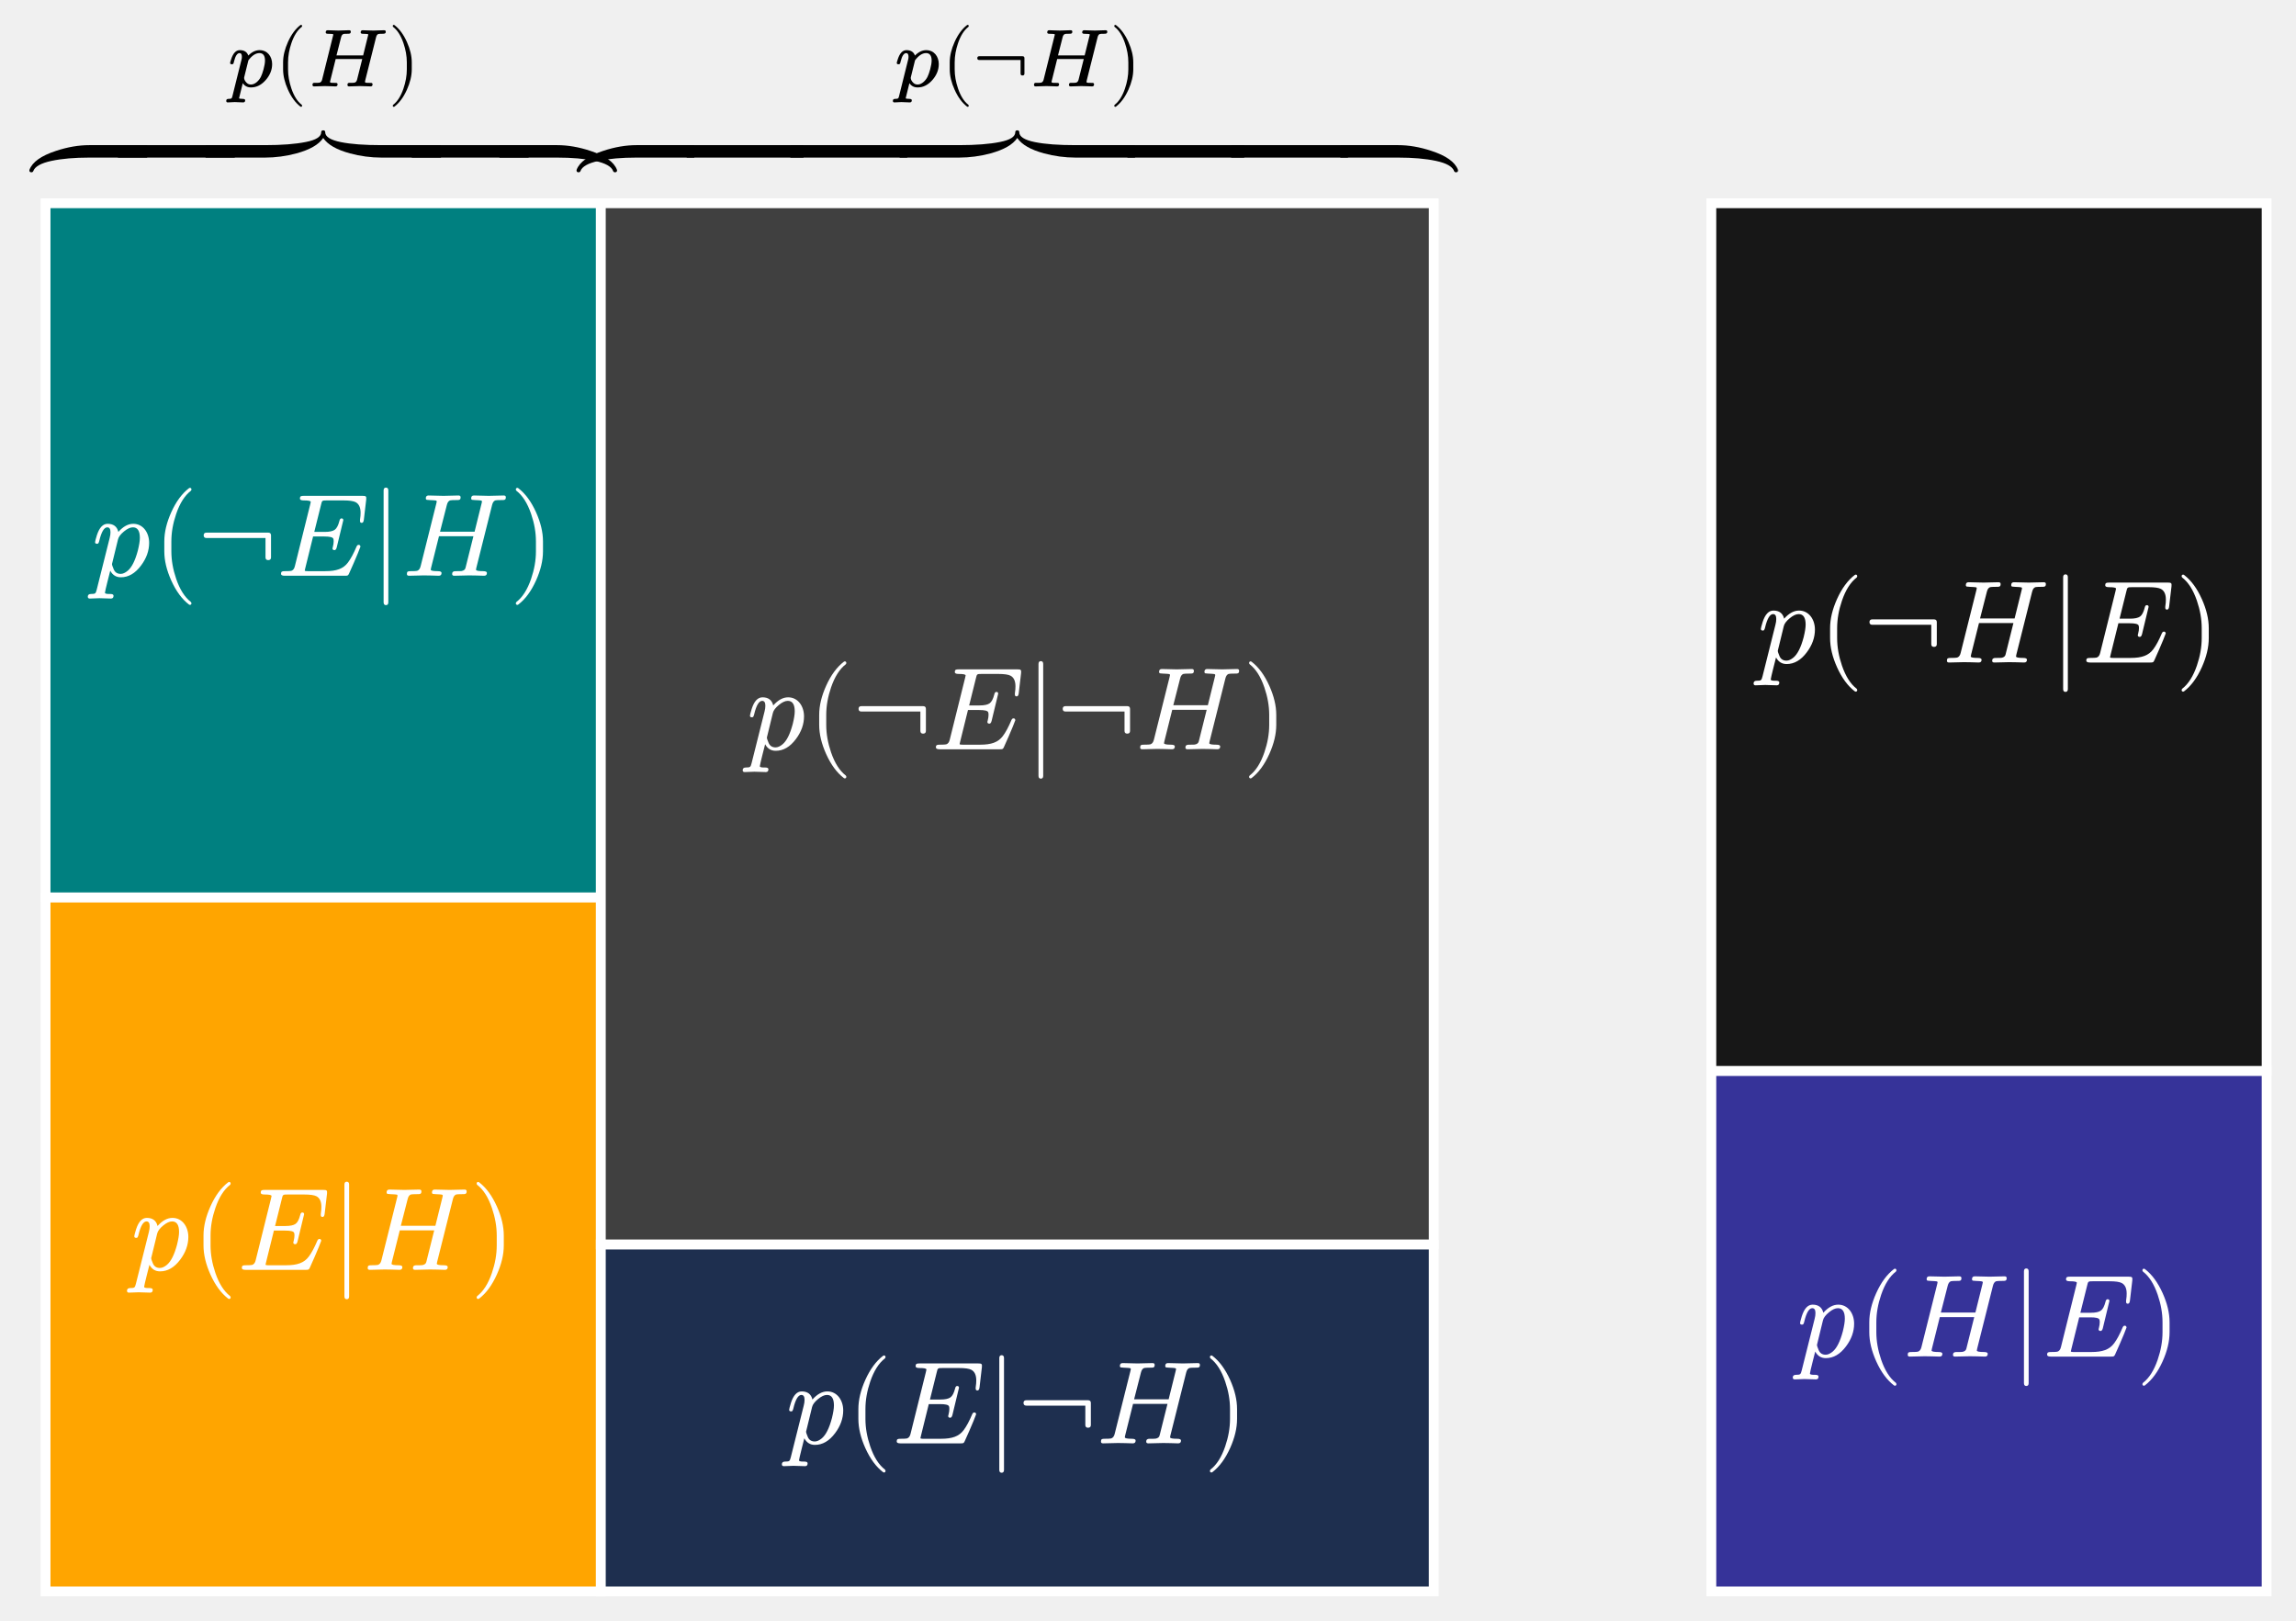
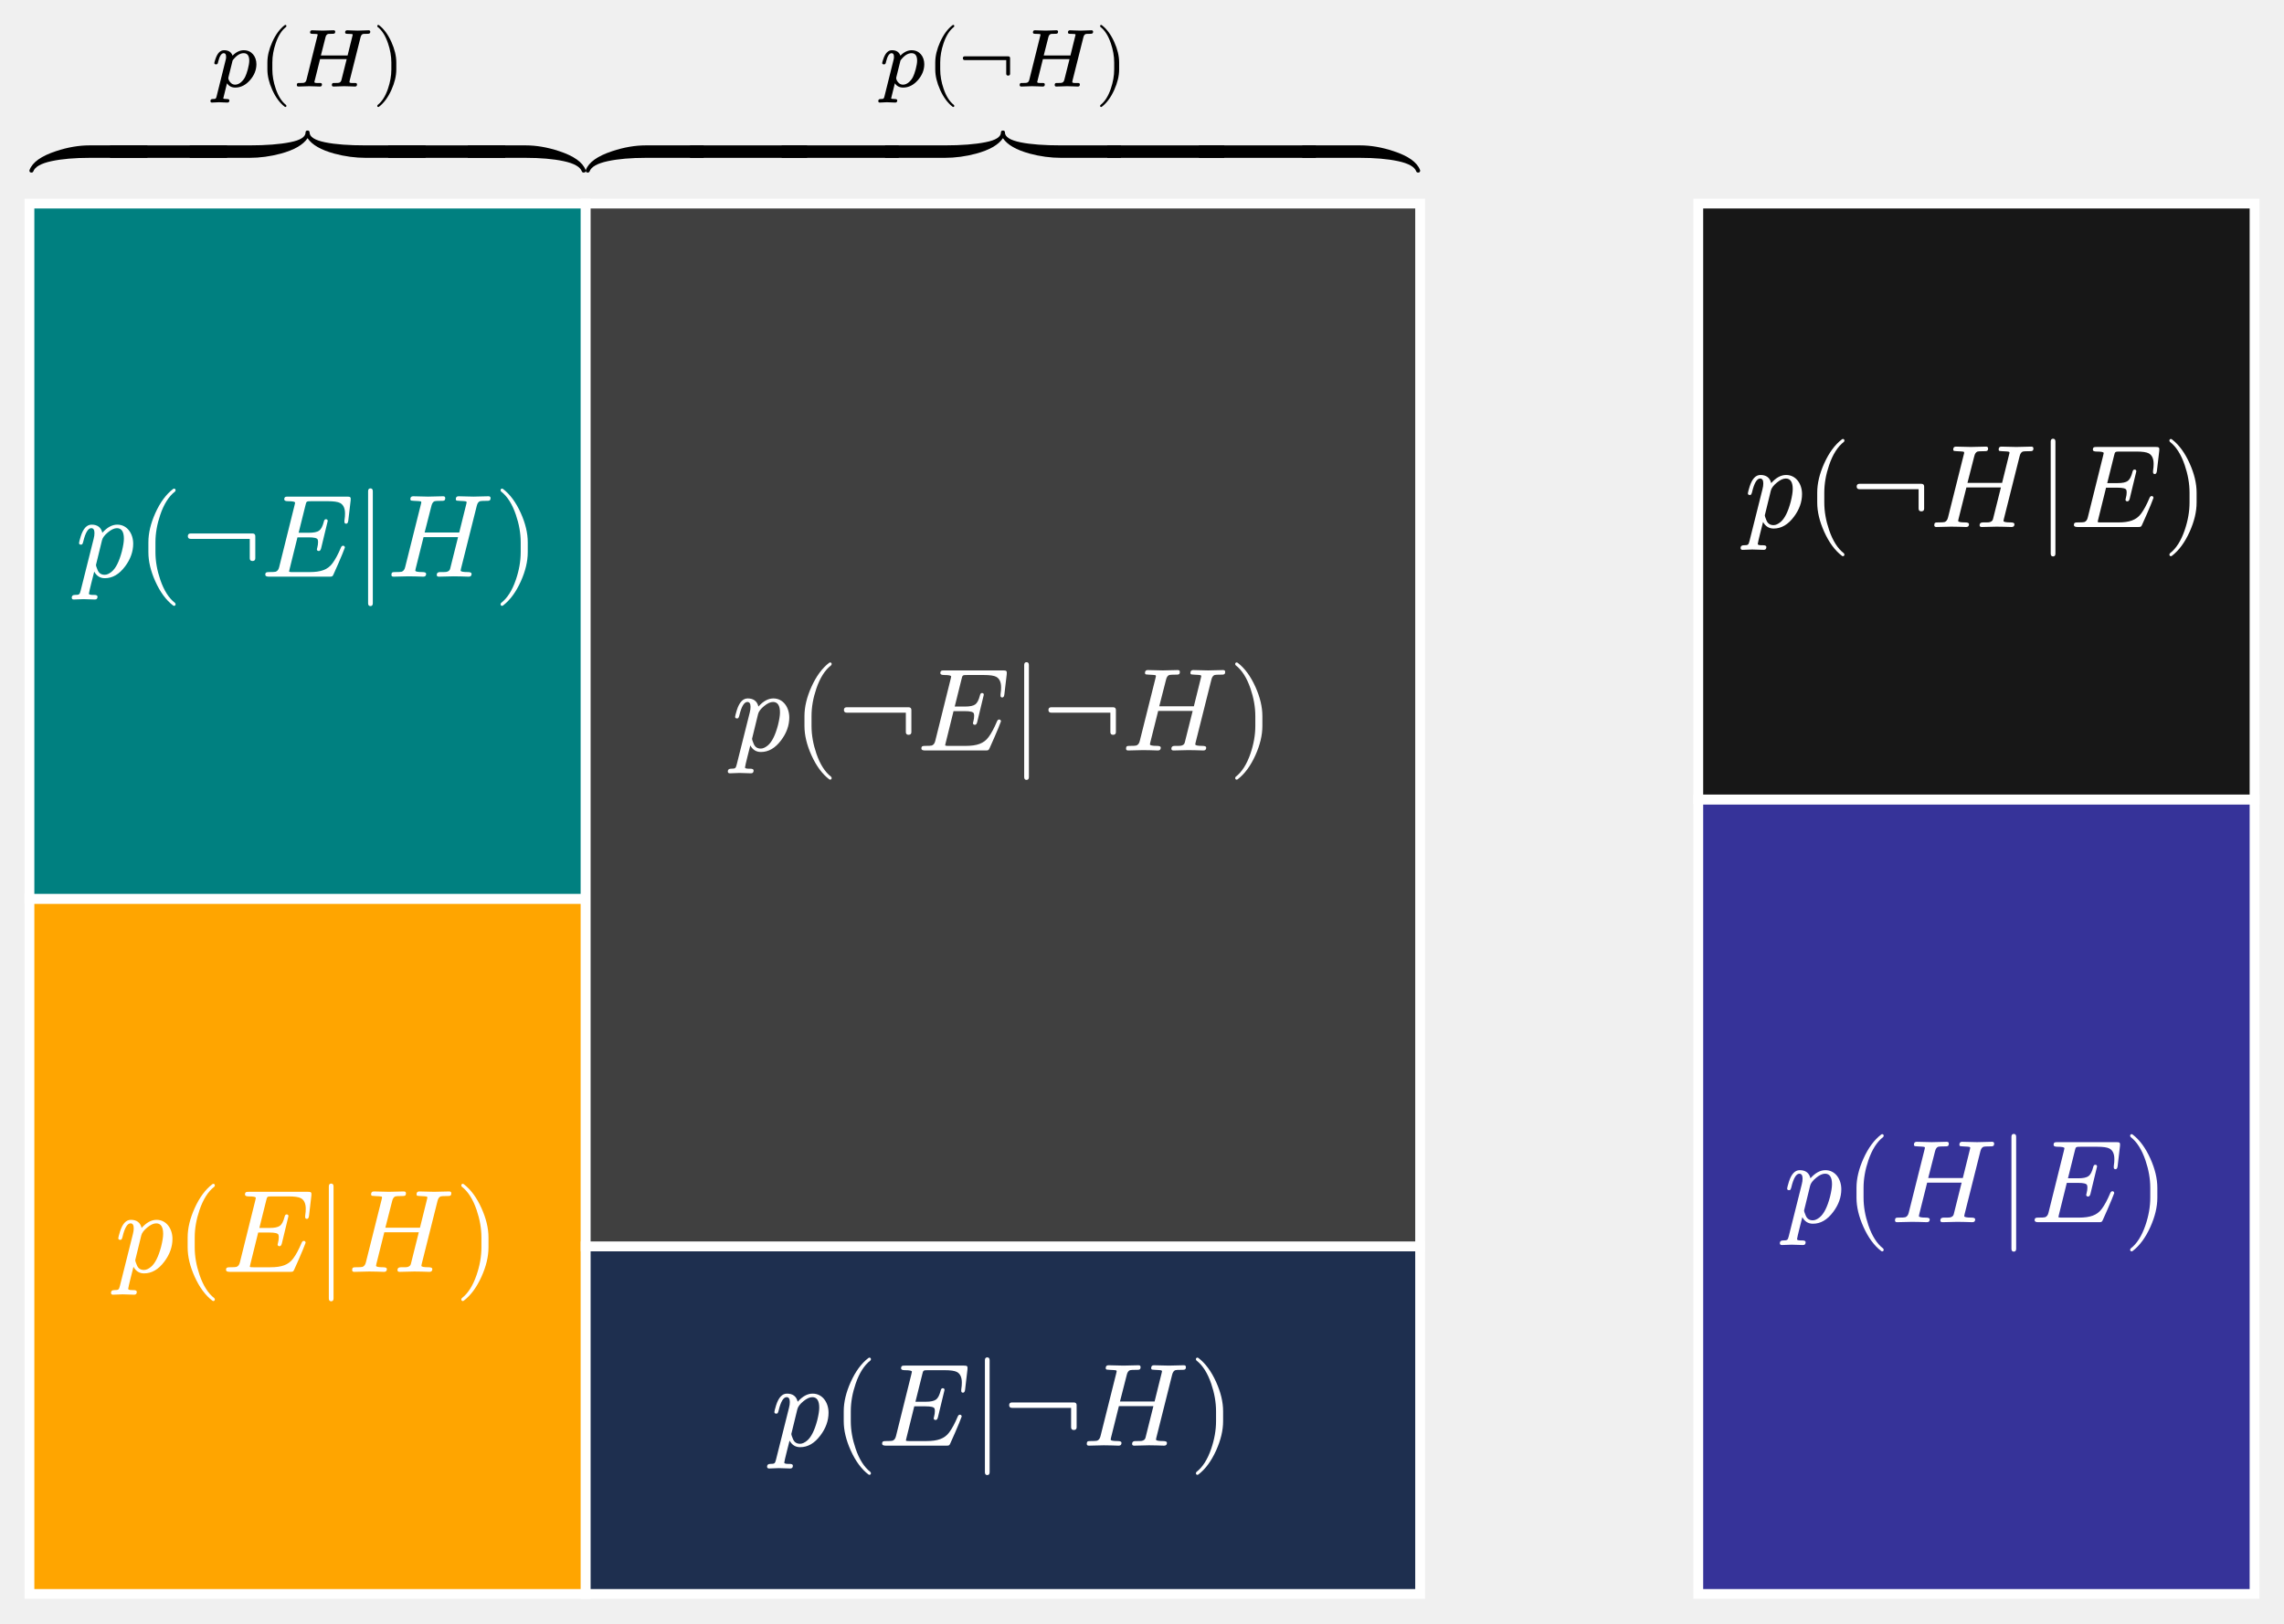
- <svg xmlns="http://www.w3.org/2000/svg" xmlns:xlink="http://www.w3.org/1999/xlink" viewBox="0 0 234.425 165.485" width="234.425pt" height="165.485pt">
+ <svg xmlns="http://www.w3.org/2000/svg" xmlns:xlink="http://www.w3.org/1999/xlink" viewBox="0 0 232.772 165.485" width="232.772pt" height="165.485pt">
  <g transform="translate(3 3)">
-     <path fill="#ffa500" fill-rule="nonzero" stroke="#ffffff" stroke-width="1" stroke-linecap="butt" stroke-linejoin="miter" stroke-miterlimit="4" transform="translate(1.653543 88.61934)" d="M 0 0v 70.866h 56.693v -70.866h -56.693Z " />
-     <path fill="none" transform="translate(10.35 118.4544)" d="M 0 0h 39.3v 11.196h -39.3v -11.196Z " />
-     <g transform="translate(10.35 118.4544)">
+     <path fill="#ffa500" fill-rule="nonzero" stroke="#ffffff" stroke-width="1" stroke-linecap="butt" stroke-linejoin="miter" stroke-miterlimit="4" transform="translate(0 88.61934)" d="M 0 0v 70.866h 56.693v -70.866h -56.693Z " />
+     <path fill="none" transform="translate(8.696457 118.4544)" d="M 0 0h 39.3v 11.196h -39.3v -11.196Z " />
+     <g transform="translate(8.696457 118.4544)">
      <g transform="matrix(1 0 0 -1 0 8.196)">
        <use xlink:href="#g7A9803FECCB8903DFEF6BA82443E40C1" x="0" y="0" fill="#ffffff" fill-rule="nonzero" />
      </g>
      <g transform="matrix(1 0 0 -1 6.216 8.196)">
        <use xlink:href="#g77BC1C68EC4C7176D1E092FB473737CB" x="0" y="0" fill="#ffffff" fill-rule="nonzero" />
      </g>
      <g transform="matrix(1 0 0 -1 10.884 8.196)">
        <use xlink:href="#gF903F361DC604190B47B1C34B62AAAF4" x="0" y="0" fill="#ffffff" fill-rule="nonzero" />
      </g>
      <g transform="matrix(1 0 0 -1 20.388 8.196)">
        <use xlink:href="#g1F9F793B18C4FF3AD7CCC5B6B26FC3F2" x="0" y="0" fill="#ffffff" fill-rule="nonzero" />
      </g>
      <g transform="matrix(1 0 0 -1 23.724 8.196)">
        <use xlink:href="#g90DFE0AF9218BE4F5A6DF9B4FB318433" x="0" y="0" fill="#ffffff" fill-rule="nonzero" />
      </g>
      <g transform="matrix(1 0 0 -1 34.632 8.196)">
        <use xlink:href="#gE21B39E92370F17488C31A9CDB28612D" x="0" y="0" fill="#ffffff" fill-rule="nonzero" />
      </g>
    </g>
-     <path fill="#008080" fill-rule="nonzero" stroke="#ffffff" stroke-width="1" stroke-linecap="butt" stroke-linejoin="miter" stroke-miterlimit="4" transform="translate(1.653543 17.7532)" d="M 0 0v 70.866h 56.693v -70.866h -56.693Z " />
-     <path fill="none" transform="translate(6.348 47.58827)" d="M 0 0h 47.304v 11.196h -47.304v -11.196Z " />
-     <g transform="translate(6.348 47.58827)">
+     <path fill="#008080" fill-rule="nonzero" stroke="#ffffff" stroke-width="1" stroke-linecap="butt" stroke-linejoin="miter" stroke-miterlimit="4" transform="translate(0 17.7532)" d="M 0 0v 70.866h 56.693v -70.866h -56.693Z " />
+     <path fill="none" transform="translate(4.694457 47.58827)" d="M 0 0h 47.304v 11.196h -47.304v -11.196Z " />
+     <g transform="translate(4.694457 47.58827)">
      <g transform="matrix(1 0 0 -1 0 8.196)">
        <use xlink:href="#g7A9803FECCB8903DFEF6BA82443E40C1" x="0" y="0" fill="#ffffff" fill-rule="nonzero" />
      </g>
      <g transform="matrix(1 0 0 -1 6.216 8.196)">
        <use xlink:href="#g77BC1C68EC4C7176D1E092FB473737CB" x="0" y="0" fill="#ffffff" fill-rule="nonzero" />
      </g>
      <g transform="matrix(1 0 0 -1 10.884 8.196)">
        <use xlink:href="#g3906696CFF53657BE48A1A16208A65ED" x="0" y="0" fill="#ffffff" fill-rule="nonzero" />
      </g>
      <g transform="matrix(1 0 0 -1 18.888 8.196)">
        <use xlink:href="#gF903F361DC604190B47B1C34B62AAAF4" x="0" y="0" fill="#ffffff" fill-rule="nonzero" />
      </g>
      <g transform="matrix(1 0 0 -1 28.392 8.196)">
        <use xlink:href="#g1F9F793B18C4FF3AD7CCC5B6B26FC3F2" x="0" y="0" fill="#ffffff" fill-rule="nonzero" />
      </g>
      <g transform="matrix(1 0 0 -1 31.728 8.196)">
        <use xlink:href="#g90DFE0AF9218BE4F5A6DF9B4FB318433" x="0" y="0" fill="#ffffff" fill-rule="nonzero" />
      </g>
      <g transform="matrix(1 0 0 -1 42.636 8.196)">
        <use xlink:href="#gE21B39E92370F17488C31A9CDB28612D" x="0" y="0" fill="#ffffff" fill-rule="nonzero" />
      </g>
    </g>
-     <path fill="#1e2f4f" fill-rule="nonzero" stroke="#ffffff" stroke-width="1" stroke-linecap="butt" stroke-linejoin="miter" stroke-miterlimit="4" transform="translate(58.34646 124.0524)" d="M 0 0v 35.433h 85.039v -35.433h -85.039Z " />
-     <path fill="none" transform="translate(77.21414 136.1709)" d="M 0 0h 47.304v 11.196h -47.304v -11.196Z " />
-     <g transform="translate(77.21414 136.1709)">
+     <path fill="#1e2f4f" fill-rule="nonzero" stroke="#ffffff" stroke-width="1" stroke-linecap="butt" stroke-linejoin="miter" stroke-miterlimit="4" transform="translate(56.69291 124.0524)" d="M 0 0v 35.433h 85.039v -35.433h -85.039Z " />
+     <path fill="none" transform="translate(75.5606 136.1709)" d="M 0 0h 47.304v 11.196h -47.304v -11.196Z " />
+     <g transform="translate(75.5606 136.1709)">
      <g transform="matrix(1 0 0 -1 0 8.196)">
        <use xlink:href="#g7A9803FECCB8903DFEF6BA82443E40C1" x="0" y="0" fill="#ffffff" fill-rule="nonzero" />
      </g>
      <g transform="matrix(1 0 0 -1 6.216 8.196)">
        <use xlink:href="#g77BC1C68EC4C7176D1E092FB473737CB" x="0" y="0" fill="#ffffff" fill-rule="nonzero" />
      </g>
      <g transform="matrix(1 0 0 -1 10.884 8.196)">
        <use xlink:href="#gF903F361DC604190B47B1C34B62AAAF4" x="0" y="0" fill="#ffffff" fill-rule="nonzero" />
      </g>
      <g transform="matrix(1 0 0 -1 20.388 8.196)">
        <use xlink:href="#g1F9F793B18C4FF3AD7CCC5B6B26FC3F2" x="0" y="0" fill="#ffffff" fill-rule="nonzero" />
      </g>
      <g transform="matrix(1 0 0 -1 23.724 8.196)">
        <use xlink:href="#g3906696CFF53657BE48A1A16208A65ED" x="0" y="0" fill="#ffffff" fill-rule="nonzero" />
      </g>
      <g transform="matrix(1 0 0 -1 31.728 8.196)">
        <use xlink:href="#g90DFE0AF9218BE4F5A6DF9B4FB318433" x="0" y="0" fill="#ffffff" fill-rule="nonzero" />
      </g>
      <g transform="matrix(1 0 0 -1 42.636 8.196)">
        <use xlink:href="#gE21B39E92370F17488C31A9CDB28612D" x="0" y="0" fill="#ffffff" fill-rule="nonzero" />
      </g>
    </g>
-     <path fill="#404040" fill-rule="nonzero" stroke="#ffffff" stroke-width="1" stroke-linecap="butt" stroke-linejoin="miter" stroke-miterlimit="4" transform="translate(58.34646 17.7532)" d="M 0 0v 106.299h 85.039v -106.299h -85.039Z " />
-     <path fill="none" transform="translate(73.21214 65.30481)" d="M 0 0h 55.308v 11.196h -55.308v -11.196Z " />
-     <g transform="translate(73.21214 65.30481)">
+     <path fill="#404040" fill-rule="nonzero" stroke="#ffffff" stroke-width="1" stroke-linecap="butt" stroke-linejoin="miter" stroke-miterlimit="4" transform="translate(56.69291 17.7532)" d="M 0 0v 106.299h 85.039v -106.299h -85.039Z " />
+     <path fill="none" transform="translate(71.5586 65.30481)" d="M 0 0h 55.308v 11.196h -55.308v -11.196Z " />
+     <g transform="translate(71.5586 65.30481)">
      <g transform="matrix(1 0 0 -1 0 8.196)">
        <use xlink:href="#g7A9803FECCB8903DFEF6BA82443E40C1" x="0" y="0" fill="#ffffff" fill-rule="nonzero" />
      </g>
      <g transform="matrix(1 0 0 -1 6.216 8.196)">
        <use xlink:href="#g77BC1C68EC4C7176D1E092FB473737CB" x="0" y="0" fill="#ffffff" fill-rule="nonzero" />
      </g>
      <g transform="matrix(1 0 0 -1 10.884 8.196)">
        <use xlink:href="#g3906696CFF53657BE48A1A16208A65ED" x="0" y="0" fill="#ffffff" fill-rule="nonzero" />
      </g>
      <g transform="matrix(1 0 0 -1 18.888 8.196)">
        <use xlink:href="#gF903F361DC604190B47B1C34B62AAAF4" x="0" y="0" fill="#ffffff" fill-rule="nonzero" />
      </g>
      <g transform="matrix(1 0 0 -1 28.392 8.196)">
        <use xlink:href="#g1F9F793B18C4FF3AD7CCC5B6B26FC3F2" x="0" y="0" fill="#ffffff" fill-rule="nonzero" />
      </g>
      <g transform="matrix(1 0 0 -1 31.728 8.196)">
        <use xlink:href="#g3906696CFF53657BE48A1A16208A65ED" x="0" y="0" fill="#ffffff" fill-rule="nonzero" />
      </g>
      <g transform="matrix(1 0 0 -1 39.732 8.196)">
        <use xlink:href="#g90DFE0AF9218BE4F5A6DF9B4FB318433" x="0" y="0" fill="#ffffff" fill-rule="nonzero" />
      </g>
      <g transform="matrix(1 0 0 -1 50.64 8.196)">
        <use xlink:href="#gE21B39E92370F17488C31A9CDB28612D" x="0" y="0" fill="#ffffff" fill-rule="nonzero" />
      </g>
    </g>
-     <path fill="#363399" fill-rule="nonzero" stroke="#ffffff" stroke-width="1" stroke-linecap="butt" stroke-linejoin="miter" stroke-miterlimit="4" transform="translate(171.7323 106.3359)" d="M 0 0v 53.15h 56.693v -53.15h -56.693Z " />
-     <path fill="none" transform="translate(180.4287 127.3127)" d="M 0 0h 39.3v 11.196h -39.3v -11.196Z " />
-     <g transform="translate(180.4287 127.3127)">
+     <path fill="#363399" fill-rule="nonzero" stroke="#ffffff" stroke-width="1" stroke-linecap="butt" stroke-linejoin="miter" stroke-miterlimit="4" transform="translate(170.0787 78.49561)" d="M 0 0v 80.99h 56.693v -80.99h -56.693Z " />
+     <path fill="none" transform="translate(178.7752 113.3925)" d="M 0 0h 39.3v 11.196h -39.3v -11.196Z " />
+     <g transform="translate(178.7752 113.3925)">
      <g transform="matrix(1 0 0 -1 0 8.196)">
        <use xlink:href="#g7A9803FECCB8903DFEF6BA82443E40C1" x="0" y="0" fill="#ffffff" fill-rule="nonzero" />
      </g>
      <g transform="matrix(1 0 0 -1 6.216 8.196)">
        <use xlink:href="#g77BC1C68EC4C7176D1E092FB473737CB" x="0" y="0" fill="#ffffff" fill-rule="nonzero" />
      </g>
      <g transform="matrix(1 0 0 -1 10.884 8.196)">
        <use xlink:href="#g90DFE0AF9218BE4F5A6DF9B4FB318433" x="0" y="0" fill="#ffffff" fill-rule="nonzero" />
      </g>
      <g transform="matrix(1 0 0 -1 21.792 8.196)">
        <use xlink:href="#g1F9F793B18C4FF3AD7CCC5B6B26FC3F2" x="0" y="0" fill="#ffffff" fill-rule="nonzero" />
      </g>
      <g transform="matrix(1 0 0 -1 25.128 8.196)">
        <use xlink:href="#gF903F361DC604190B47B1C34B62AAAF4" x="0" y="0" fill="#ffffff" fill-rule="nonzero" />
      </g>
      <g transform="matrix(1 0 0 -1 34.632 8.196)">
        <use xlink:href="#gE21B39E92370F17488C31A9CDB28612D" x="0" y="0" fill="#ffffff" fill-rule="nonzero" />
      </g>
    </g>
-     <path fill="#171717" fill-rule="nonzero" stroke="#ffffff" stroke-width="1" stroke-linecap="butt" stroke-linejoin="miter" stroke-miterlimit="4" transform="translate(171.7323 17.7532)" d="M 0 0v 88.583h 56.693v -88.583h -56.693Z " />
-     <path fill="none" transform="translate(176.4267 56.44654)" d="M 0 0h 47.304v 11.196h -47.304v -11.196Z " />
-     <g transform="translate(176.4267 56.44654)">
+     <path fill="#171717" fill-rule="nonzero" stroke="#ffffff" stroke-width="1" stroke-linecap="butt" stroke-linejoin="miter" stroke-miterlimit="4" transform="translate(170.0787 17.7532)" d="M 0 0v 60.742h 56.693v -60.742h -56.693Z " />
+     <path fill="none" transform="translate(174.7732 42.5264)" d="M 0 0h 47.304v 11.196h -47.304v -11.196Z " />
+     <g transform="translate(174.7732 42.5264)">
      <g transform="matrix(1 0 0 -1 0 8.196)">
        <use xlink:href="#g7A9803FECCB8903DFEF6BA82443E40C1" x="0" y="0" fill="#ffffff" fill-rule="nonzero" />
      </g>
      <g transform="matrix(1 0 0 -1 6.216 8.196)">
        <use xlink:href="#g77BC1C68EC4C7176D1E092FB473737CB" x="0" y="0" fill="#ffffff" fill-rule="nonzero" />
      </g>
      <g transform="matrix(1 0 0 -1 10.884 8.196)">
        <use xlink:href="#g3906696CFF53657BE48A1A16208A65ED" x="0" y="0" fill="#ffffff" fill-rule="nonzero" />
      </g>
      <g transform="matrix(1 0 0 -1 18.888 8.196)">
        <use xlink:href="#g90DFE0AF9218BE4F5A6DF9B4FB318433" x="0" y="0" fill="#ffffff" fill-rule="nonzero" />
      </g>
      <g transform="matrix(1 0 0 -1 29.796 8.196)">
        <use xlink:href="#g1F9F793B18C4FF3AD7CCC5B6B26FC3F2" x="0" y="0" fill="#ffffff" fill-rule="nonzero" />
      </g>
      <g transform="matrix(1 0 0 -1 33.132 8.196)">
        <use xlink:href="#gF903F361DC604190B47B1C34B62AAAF4" x="0" y="0" fill="#ffffff" fill-rule="nonzero" />
      </g>
      <g transform="matrix(1 0 0 -1 42.636 8.196)">
        <use xlink:href="#gE21B39E92370F17488C31A9CDB28612D" x="0" y="0" fill="#ffffff" fill-rule="nonzero" />
      </g>
    </g>
-     <path fill="none" transform="translate(0)" d="M 0 0h 60v 35.506h -60v -35.506Z " />
-     <g transform="translate(-4.7e-8 -1.6e-8)">
+     <path fill="none" d="M 0 0h 56.693v 35.506h -56.693v -35.506Z " />
+     <g transform="translate(0 -1.6e-8)">
      <g transform="translate(0 20.5064)" />
      <g transform="matrix(1 0 0 -1 0 20.5064)">
        <use xlink:href="#gF40560A59CAD3CF9A183C26B30FB985" x="0" y="0" fill="#000000" fill-rule="nonzero" />
-         <use xlink:href="#g16AB333A9B495C835750D2F77A3E3931" x="9.042" y="0" fill="#000000" fill-rule="nonzero" />
-         <use xlink:href="#g13F65F137C6FEFB5408BCBA0F986F483" x="17.988" y="0" fill="#000000" fill-rule="nonzero" />
-         <use xlink:href="#g16AB333A9B495C835750D2F77A3E3931" x="39.042" y="0" fill="#000000" fill-rule="nonzero" />
-         <use xlink:href="#gCF982842D0ED2B19D666D0DC73F7895E" x="47.988" y="0" fill="#000000" fill-rule="nonzero" />
-       </g>
-       <g transform="matrix(1 0 0 -1 20.109 5.8232)">
+         <use xlink:href="#g16AB333A9B495C835750D2F77A3E3931" x="8.215" y="0" fill="#000000" fill-rule="nonzero" />
+         <use xlink:href="#g13F65F137C6FEFB5408BCBA0F986F483" x="16.334" y="0" fill="#000000" fill-rule="nonzero" />
+         <use xlink:href="#g16AB333A9B495C835750D2F77A3E3931" x="36.562" y="0" fill="#000000" fill-rule="nonzero" />
+         <use xlink:href="#gCF982842D0ED2B19D666D0DC73F7895E" x="44.681" y="0" fill="#000000" fill-rule="nonzero" />
+       </g>
+       <g transform="matrix(1 0 0 -1 18.45546 5.8232)">
        <use xlink:href="#gF130F402407E3D42B0CAAF5F3BBA90C7" x="0" y="0" fill="#000000" fill-rule="nonzero" />
      </g>
-       <g transform="matrix(1 0 0 -1 25.0566 5.8232)">
+       <g transform="matrix(1 0 0 -1 23.40306 5.8232)">
        <use xlink:href="#gD8374A52B885F58835EA4FD2CE1DF7E8" x="0" y="0" fill="#000000" fill-rule="nonzero" />
      </g>
-       <g transform="matrix(1 0 0 -1 28.3242 5.8232)">
+       <g transform="matrix(1 0 0 -1 26.67066 5.8232)">
        <use xlink:href="#gFB2C3C9FCBB8D3500DDB38BB9BC30003" x="0" y="0" fill="#000000" fill-rule="nonzero" />
      </g>
-       <g transform="matrix(1 0 0 -1 36.6234 5.8232)">
+       <g transform="matrix(1 0 0 -1 34.96986 5.8232)">
        <use xlink:href="#g9A5E74545BBBCB1F999B5233431BAE1A" x="0" y="0" fill="#000000" fill-rule="nonzero" />
      </g>
    </g>
-     <path fill="none" transform="translate(55.86614)" d="M 0 0h 90v 35.506h -90v -35.506Z " />
-     <g transform="translate(55.86614 -1.6e-8)">
+     <path fill="none" transform="translate(56.69291)" d="M 0 0h 85.039v 35.506h -85.039v -35.506Z " />
+     <g transform="translate(56.69291 -1.6e-8)">
      <g transform="translate(0 20.5064)" />
      <g transform="matrix(1 0 0 -1 0 20.5064)">
        <use xlink:href="#gF40560A59CAD3CF9A183C26B30FB985" x="0" y="0" fill="#000000" fill-rule="nonzero" />
-         <use xlink:href="#g16AB333A9B495C835750D2F77A3E3931" x="11.247" y="0" fill="#000000" fill-rule="nonzero" />
-         <use xlink:href="#g16AB333A9B495C835750D2F77A3E3931" x="21.837" y="0" fill="#000000" fill-rule="nonzero" />
-         <use xlink:href="#g13F65F137C6FEFB5408BCBA0F986F483" x="32.988" y="0" fill="#000000" fill-rule="nonzero" />
-         <use xlink:href="#g16AB333A9B495C835750D2F77A3E3931" x="56.247" y="0" fill="#000000" fill-rule="nonzero" />
-         <use xlink:href="#g16AB333A9B495C835750D2F77A3E3931" x="66.837" y="0" fill="#000000" fill-rule="nonzero" />
-         <use xlink:href="#gCF982842D0ED2B19D666D0DC73F7895E" x="77.988" y="0" fill="#000000" fill-rule="nonzero" />
-       </g>
-       <g transform="matrix(1 0 0 -1 32.3076 5.8232)">
+         <use xlink:href="#g16AB333A9B495C835750D2F77A3E3931" x="10.633" y="0" fill="#000000" fill-rule="nonzero" />
+         <use xlink:href="#g16AB333A9B495C835750D2F77A3E3931" x="19.971" y="0" fill="#000000" fill-rule="nonzero" />
+         <use xlink:href="#g13F65F137C6FEFB5408BCBA0F986F483" x="30.508" y="0" fill="#000000" fill-rule="nonzero" />
+         <use xlink:href="#g16AB333A9B495C835750D2F77A3E3931" x="53.153" y="0" fill="#000000" fill-rule="nonzero" />
+         <use xlink:href="#g16AB333A9B495C835750D2F77A3E3931" x="62.49" y="0" fill="#000000" fill-rule="nonzero" />
+         <use xlink:href="#gCF982842D0ED2B19D666D0DC73F7895E" x="73.027" y="0" fill="#000000" fill-rule="nonzero" />
+       </g>
+       <g transform="matrix(1 0 0 -1 29.82729 5.8232)">
        <use xlink:href="#gF130F402407E3D42B0CAAF5F3BBA90C7" x="0" y="0" fill="#000000" fill-rule="nonzero" />
      </g>
-       <g transform="matrix(1 0 0 -1 37.2552 5.8232)">
+       <g transform="matrix(1 0 0 -1 34.77489 5.8232)">
        <use xlink:href="#gD8374A52B885F58835EA4FD2CE1DF7E8" x="0" y="0" fill="#000000" fill-rule="nonzero" />
      </g>
-       <g transform="matrix(1 0 0 -1 40.5228 5.8232)">
+       <g transform="matrix(1 0 0 -1 38.04249 5.8232)">
        <use xlink:href="#g9211A83E6D76269388D4DCB4BD7F9698" x="0" y="0" fill="#000000" fill-rule="nonzero" />
      </g>
-       <g transform="matrix(1 0 0 -1 46.1256 5.8232)">
+       <g transform="matrix(1 0 0 -1 43.64529 5.8232)">
        <use xlink:href="#gFB2C3C9FCBB8D3500DDB38BB9BC30003" x="0" y="0" fill="#000000" fill-rule="nonzero" />
      </g>
-       <g transform="matrix(1 0 0 -1 54.4248 5.8232)">
+       <g transform="matrix(1 0 0 -1 51.94449 5.8232)">
        <use xlink:href="#g9A5E74545BBBCB1F999B5233431BAE1A" x="0" y="0" fill="#000000" fill-rule="nonzero" />
      </g>
    </g>
  </g>
  <defs>
    <symbol id="g7A9803FECCB8903DFEF6BA82443E40C1" overflow="visible">
      <path d="M 0 0m 4.26 5.304c -0.528 0 -1.032 -0.276 -1.524 -0.828c -0.132 0.552 -0.504 0.828 -1.092 0.828c -0.492 0 -0.852 -0.396 -1.104 -1.176c -0.12 -0.396 -0.18 -0.624 -0.18 -0.696c 0 -0.108 0.06 -0.168 0.192 -0.168c 0.06 0 0.096 0.012 0.132 0.036c 0.06 0.108 0.096 0.192 0.108 0.276c 0.216 0.912 0.492 1.368 0.816 1.368c 0.216 0 0.324 -0.168 0.324 -0.492c 0 -0.18 -0.024 -0.384 -0.084 -0.6l -1.32 -5.268c -0.108 -0.396 -0.12 -0.444 -0.588 -0.444c -0.216 0 -0.324 -0.096 -0.324 -0.276c 0 -0.132 0.072 -0.192 0.204 -0.192c 0.18 0 0.804 0.036 0.984 0.036c 0.228 0 0.948 -0.036 1.176 -0.036c 0.18 0 0.264 0.096 0.264 0.288c 0 0.12 -0.108 0.18 -0.336 0.18c -0.216 0 -0.54 -0.012 -0.54 0.132c 0 0.156 0.492 2.04 0.54 2.244c 0.24 -0.444 0.6 -0.672 1.08 -0.672c 0.78 0 1.464 0.396 2.064 1.2c 0.552 0.732 0.828 1.512 0.828 2.316c 0 1.044 -0.624 1.944 -1.62 1.944Z m -0.036 -0.36c 0.468 0 0.708 -0.36 0.708 -1.068c 0 -0.324 -0.072 -0.756 -0.204 -1.296c -0.276 -1.044 -0.624 -1.728 -1.044 -2.076c -0.252 -0.204 -0.48 -0.312 -0.708 -0.312c -0.348 0 -0.588 0.156 -0.72 0.48c -0.108 0.252 -0.168 0.432 -0.168 0.528l 0.612 2.508c 0.06 0.264 0.276 0.54 0.612 0.816c 0.336 0.276 0.636 0.42 0.912 0.42Z " />
    </symbol>
    <symbol id="g77BC1C68EC4C7176D1E092FB473737CB" overflow="visible">
      <path d="M 0 0m 3.816 -2.976c 0.108 0 0.168 0.06 0.168 0.168c 0 0.036 -0.024 0.084 -0.06 0.132c -0.624 0.48 -1.128 1.272 -1.5 2.364c -0.324 0.948 -0.492 1.884 -0.492 2.808v 1.008c 0 0.924 0.168 1.86 0.492 2.808c 0.372 1.092 0.876 1.884 1.5 2.364c 0.036 0.036 0.06 0.084 0.06 0.132c 0 0.108 -0.06 0.168 -0.168 0.168c -0.012 0 -0.048 -0.012 -0.084 -0.036c -0.72 -0.552 -1.32 -1.368 -1.812 -2.46c -0.468 -1.044 -0.708 -2.028 -0.708 -2.976v -1.008c 0 -0.948 0.24 -1.932 0.708 -2.976c 0.492 -1.092 1.092 -1.908 1.812 -2.46c 0.036 -0.024 0.072 -0.036 0.084 -0.036Z " />
    </symbol>
    <symbol id="gF903F361DC604190B47B1C34B62AAAF4" overflow="visible">
      <path d="M 0 0m 2.388 7.872c 0 -0.12 0.132 -0.18 0.384 -0.18c 0.48 0 0.72 -0.048 0.72 -0.156c 0 -0.036 -0.024 -0.12 -0.06 -0.276l -1.56 -6.276c -0.06 -0.264 -0.18 -0.42 -0.36 -0.48c -0.084 -0.024 -0.3 -0.036 -0.672 -0.036c -0.264 0 -0.384 -0.024 -0.384 -0.276c 0 -0.132 0.132 -0.192 0.384 -0.192h 6.156c 0.288 0 0.312 0.024 0.408 0.228l 0.48 1.08c 0.324 0.744 0.552 1.296 0.684 1.668c -0.024 0.108 -0.06 0.18 -0.192 0.18c -0.084 0 -0.156 -0.06 -0.204 -0.168c -0.3 -0.708 -0.588 -1.248 -0.876 -1.632c -0.48 -0.648 -1.188 -0.888 -2.316 -0.888h -1.74c -0.12 0 -0.204 0 -0.252 0.012c -0.072 0 -0.108 0.024 -0.108 0.06c 0 0.024 0.024 0.108 0.06 0.264l 0.792 3.204h 1.14c 0.564 0 0.864 -0.072 0.924 -0.228c 0.024 -0.06 0.036 -0.144 0.036 -0.264c 0 -0.156 -0.024 -0.348 -0.084 -0.576c -0.024 -0.06 -0.036 -0.108 -0.036 -0.144c 0 -0.12 0.072 -0.18 0.204 -0.18c 0.108 0 0.18 0.096 0.228 0.276l 0.672 2.784c 0 0.12 -0.06 0.18 -0.192 0.18c -0.096 0 -0.168 -0.084 -0.204 -0.252c -0.12 -0.468 -0.276 -0.768 -0.48 -0.912c -0.204 -0.144 -0.54 -0.216 -1.032 -0.216h -1.056l 0.696 2.796c 0.096 0.408 0.096 0.42 0.6 0.42h 1.668c 0.612 0 1.032 -0.06 1.26 -0.18c 0.336 -0.18 0.504 -0.54 0.504 -1.08c 0 -0.204 -0.012 -0.42 -0.048 -0.624c 0 -0.024 0 -0.06 -0.012 -0.108v -0.108c 0 -0.132 0.06 -0.192 0.18 -0.192c 0.12 0 0.192 0.108 0.216 0.336l 0.24 2.052c 0.036 0.336 -0.048 0.372 -0.372 0.372h -5.988c -0.276 0 -0.408 -0.012 -0.408 -0.288Z " />
    </symbol>
    <symbol id="g1F9F793B18C4FF3AD7CCC5B6B26FC3F2" overflow="visible">
      <path d="M 0 0m 1.668 -3c 0.156 0 0.24 0.096 0.24 0.288v 11.424c 0 0.192 -0.084 0.288 -0.24 0.288c -0.156 0 -0.24 -0.096 -0.24 -0.288v -11.424c 0 -0.192 0.084 -0.288 0.24 -0.288Z " />
    </symbol>
    <symbol id="g90DFE0AF9218BE4F5A6DF9B4FB318433" overflow="visible">
      <path d="M 0 0m 10.572 8.016c 0 0.12 -0.072 0.18 -0.216 0.18l -1.524 -0.036l -1.524 0.036c -0.192 0 -0.276 -0.108 -0.276 -0.288c 0 -0.084 0.036 -0.144 0.096 -0.156c 0.12 -0.012 0.216 -0.024 0.276 -0.024c 0.372 -0.012 0.576 -0.036 0.636 -0.048c 0.06 -0.012 0.096 -0.048 0.096 -0.108c -0.012 -0.036 -0.024 -0.108 -0.048 -0.216l -0.708 -2.856h -3.528l 0.696 2.724c 0.06 0.252 0.168 0.408 0.324 0.468c 0.084 0.024 0.288 0.036 0.624 0.036c 0.324 0 0.456 0 0.456 0.288c 0 0.12 -0.072 0.18 -0.216 0.18l -1.524 -0.036l -1.536 0.036c -0.192 0 -0.276 -0.108 -0.276 -0.288c 0 -0.084 0.036 -0.144 0.108 -0.156c 0.12 -0.012 0.216 -0.024 0.276 -0.024c 0.372 -0.012 0.588 -0.036 0.648 -0.048c 0.06 -0.012 0.084 -0.048 0.084 -0.108c 0 -0.024 -0.012 -0.096 -0.048 -0.216l -1.596 -6.372c -0.06 -0.264 -0.18 -0.42 -0.36 -0.48c -0.084 -0.024 -0.3 -0.036 -0.672 -0.036c -0.264 0 -0.372 -0.024 -0.372 -0.288c 0 -0.12 0.072 -0.18 0.216 -0.18l 1.512 0.036l 0.756 -0.012c 0.132 0 0.636 -0.024 0.768 -0.024c 0.192 0 0.288 0.096 0.288 0.288c 0 0.12 -0.132 0.18 -0.384 0.18c -0.48 0 -0.72 0.048 -0.72 0.156c 0 0 0.012 0.036 0.036 0.192l 0.804 3.216h 3.516l -0.804 -3.216c -0.036 -0.18 -0.18 -0.3 -0.42 -0.336c -0.06 -0.012 -0.264 -0.012 -0.612 -0.012c -0.228 0 -0.336 -0.096 -0.336 -0.288c 0 -0.12 0.072 -0.18 0.216 -0.18l 1.512 0.036l 0.756 -0.012c 0.132 0 0.624 -0.024 0.78 -0.024c 0.192 0 0.288 0.096 0.288 0.288c 0 0.12 -0.132 0.18 -0.384 0.18c -0.492 0 -0.732 0.048 -0.732 0.156c 0 0 0.012 0.036 0.036 0.192l 1.608 6.408c 0.06 0.252 0.168 0.408 0.324 0.468c 0.072 0.024 0.276 0.036 0.624 0.036c 0.312 0 0.456 0 0.456 0.288Z " />
    </symbol>
    <symbol id="gE21B39E92370F17488C31A9CDB28612D" overflow="visible">
      <path d="M 0 0m 0.936 -2.94c 0.72 0.552 1.32 1.368 1.812 2.46c 0.468 1.044 0.708 2.028 0.708 2.976v 1.008c 0 0.948 -0.24 1.932 -0.708 2.976c -0.492 1.092 -1.092 1.908 -1.812 2.46c -0.036 0.024 -0.072 0.036 -0.084 0.036c -0.108 0 -0.168 -0.06 -0.168 -0.168c 0 -0.048 0.024 -0.096 0.06 -0.132c 0.624 -0.48 1.128 -1.272 1.5 -2.364c 0.324 -0.948 0.492 -1.884 0.492 -2.808v -1.008c 0 -0.924 -0.168 -1.86 -0.492 -2.808c -0.372 -1.092 -0.876 -1.884 -1.5 -2.364c -0.036 -0.048 -0.06 -0.096 -0.06 -0.132c 0 -0.108 0.06 -0.168 0.168 -0.168c 0.012 0 0.048 0.012 0.084 0.036Z " />
    </symbol>
    <symbol id="g3906696CFF53657BE48A1A16208A65ED" overflow="visible">
      <path d="M 0 0m 7.152 1.596c 0.192 0 0.288 0.096 0.288 0.276v 2.256c 0 0.18 -0.096 0.276 -0.288 0.276h -6.3c -0.192 0 -0.288 -0.096 -0.288 -0.276c 0 -0.18 0.096 -0.276 0.288 -0.276h 6.024v -1.98c 0 -0.18 0.096 -0.276 0.276 -0.276Z " />
    </symbol>
    <symbol id="gF40560A59CAD3CF9A183C26B30FB985" overflow="visible">
      <path d="M 0 0m 6.12 7.416h 5.904v 1.272h -5.904c -1.08 0 -2.22 -0.192 -3.408 -0.588c -1.5 -0.492 -2.4 -1.128 -2.7 -1.92c -0.012 -0.012 -0.012 -0.036 -0.012 -0.072c 0 -0.132 0.072 -0.192 0.204 -0.192c 0.096 0 0.156 0.036 0.192 0.12c 0.168 0.468 0.792 0.816 1.86 1.044c 1.068 0.228 2.364 0.336 3.864 0.336Z " />
    </symbol>
    <symbol id="g16AB333A9B495C835750D2F77A3E3931" overflow="visible">
      <path d="M 0 0m 0 7.416h 11.928v 1.272h -11.928Z " />
    </symbol>
    <symbol id="g13F65F137C6FEFB5408BCBA0F986F483" overflow="visible">
      <path d="M 0 0m 17.952 7.416h 6.084v 1.272h -6.084c -1.716 0 -3.096 0.096 -4.152 0.312c -1.056 0.216 -1.584 0.552 -1.584 1.008c 0 0.132 -0.072 0.192 -0.204 0.192c -0.132 0 -0.204 -0.06 -0.204 -0.192c 0 -0.456 -0.516 -0.792 -1.56 -0.996c -1.068 -0.216 -2.46 -0.324 -4.176 -0.324h -6.072v -1.272h 6.072c 1.068 0 2.148 0.144 3.216 0.432c 1.356 0.372 2.268 0.888 2.724 1.572c 0.456 -0.684 1.368 -1.2 2.724 -1.572c 1.068 -0.288 2.148 -0.432 3.216 -0.432Z " />
    </symbol>
    <symbol id="gCF982842D0ED2B19D666D0DC73F7895E" overflow="visible">
      <path d="M 0 0m 11.808 5.916c 0.132 0 0.204 0.06 0.204 0.192c 0 0.036 0 0.06 -0.012 0.072c -0.3 0.792 -1.2 1.428 -2.7 1.92c -1.188 0.396 -2.328 0.588 -3.408 0.588h -5.892v -1.272h 5.892c 1.5 0 2.796 -0.108 3.864 -0.336c 1.068 -0.228 1.692 -0.576 1.86 -1.044c 0.036 -0.084 0.096 -0.12 0.192 -0.12Z " />
    </symbol>
    <symbol id="gF130F402407E3D42B0CAAF5F3BBA90C7" overflow="visible">
      <path d="M 0 0m 3.402 3.704c -0.412 0 -0.798 -0.185 -1.159 -0.554c -0.126 0.37 -0.42 0.554 -0.865 0.554c -0.395 0 -0.689 -0.311 -0.89 -0.941c -0.067 -0.202 -0.101 -0.319 -0.101 -0.361c 0 -0.092 0.059 -0.143 0.176 -0.143c 0.168 0 0.176 0.092 0.218 0.277c 0.143 0.58 0.328 0.865 0.571 0.865c 0.16 0 0.235 -0.126 0.235 -0.37c 0 -0.092 -0.008 -0.176 -0.025 -0.244l -0.941 -3.78c -0.059 -0.235 -0.076 -0.277 -0.37 -0.277c -0.176 0 -0.26 -0.05 -0.26 -0.202c 0 -0.109 0.05 -0.16 0.151 -0.16c 0.134 0 0.571 0.034 0.714 0.034c 0.16 0 0.706 -0.034 0.865 -0.034c 0.134 0 0.202 0.076 0.202 0.218c 0 0.092 -0.084 0.143 -0.252 0.143c -0.244 0 -0.37 0.025 -0.37 0.067c 0 0.008 0.008 0.05 0.025 0.109l 0.353 1.428c 0.193 -0.294 0.479 -0.437 0.84 -0.437c 0.571 0 1.075 0.26 1.52 0.773c 0.428 0.496 0.638 1.033 0.638 1.613c 0 0.781 -0.487 1.42 -1.277 1.42Z m -0.025 -0.302c 0.378 0 0.571 -0.252 0.571 -0.764c 0 -0.479 -0.252 -1.327 -0.42 -1.655c -0.168 -0.344 -0.563 -0.79 -1.008 -0.79c -0.168 0 -0.311 0.05 -0.428 0.16c -0.185 0.176 -0.277 0.353 -0.277 0.529c 0 0.017 0.008 0.059 0.025 0.118l 0.412 1.663c 0.37 0.496 0.748 0.739 1.126 0.739Z " />
    </symbol>
    <symbol id="gD8374A52B885F58835EA4FD2CE1DF7E8" overflow="visible">
      <path d="M 0 0m 2.671 -2.083c 0.076 0 0.118 0.042 0.118 0.118c 0 0.025 -0.017 0.059 -0.042 0.092c -0.437 0.336 -0.79 0.89 -1.05 1.655c -0.227 0.664 -0.344 1.319 -0.344 1.966v 0.706c 0 0.647 0.118 1.302 0.344 1.966c 0.26 0.764 0.613 1.319 1.05 1.655c 0.025 0.025 0.042 0.059 0.042 0.092c 0 0.076 -0.042 0.118 -0.118 0.118c -0.008 0 -0.034 -0.008 -0.059 -0.025c -0.504 -0.386 -0.924 -0.958 -1.268 -1.722c -0.328 -0.731 -0.496 -1.42 -0.496 -2.083v -0.706c 0 -0.664 0.168 -1.352 0.496 -2.083c 0.344 -0.764 0.764 -1.336 1.268 -1.722c 0.025 -0.017 0.05 -0.025 0.059 -0.025Z " />
    </symbol>
    <symbol id="gFB2C3C9FCBB8D3500DDB38BB9BC30003" overflow="visible">
      <path d="M 0 0m 8.064 5.586c 0 0.101 -0.059 0.151 -0.168 0.151c -0.202 0 -0.89 -0.034 -1.092 -0.034c -0.386 0 -0.916 0.034 -1.092 0.034c -0.143 0 -0.21 -0.076 -0.21 -0.218c 0 -0.092 0.059 -0.134 0.168 -0.143l 0.445 -0.017c 0.101 -0.008 0.16 -0.008 0.16 -0.084l -0.521 -2.108h -2.722l 0.479 1.882c 0.042 0.168 0.126 0.269 0.252 0.311c 0.042 0.008 0.185 0.017 0.445 0.017c 0.185 0 0.286 0.025 0.286 0.21c 0 0.101 -0.059 0.151 -0.168 0.151c -0.21 0 -0.882 -0.034 -1.092 -0.034c -0.395 0 -0.916 0.034 -1.1 0.034c -0.134 0 -0.202 -0.076 -0.202 -0.218c 0 -0.092 0.059 -0.134 0.168 -0.143l 0.445 -0.017c 0.101 -0.008 0.16 -0.008 0.16 -0.084l -1.142 -4.586c -0.042 -0.168 -0.126 -0.269 -0.252 -0.302c -0.042 -0.017 -0.193 -0.025 -0.445 -0.025h -0.143c -0.092 -0.008 -0.143 -0.076 -0.143 -0.202c 0 -0.109 0.059 -0.16 0.168 -0.16c 0.202 0 0.882 0.034 1.084 0.034c 0.395 0 0.916 -0.034 1.1 -0.034c 0.143 0 0.21 0.067 0.21 0.21c 0 0.092 -0.05 0.143 -0.143 0.151h -0.16c -0.302 0 -0.47 -0.008 -0.47 0.109l 0.58 2.327h 2.713l -0.529 -2.108c -0.042 -0.168 -0.126 -0.269 -0.252 -0.302c -0.042 -0.017 -0.185 -0.025 -0.445 -0.025h -0.134c -0.101 -0.008 -0.151 -0.076 -0.151 -0.202c 0 -0.109 0.059 -0.16 0.168 -0.16c 0.202 0 0.882 0.034 1.084 0.034c 0.395 0 0.924 -0.034 1.109 -0.034c 0.134 0 0.202 0.067 0.202 0.21c 0 0.092 -0.05 0.143 -0.143 0.151h -0.16c -0.302 0 -0.47 -0.008 -0.47 0.109c 0 0 0.008 0.034 0.034 0.176l 1.1 4.376c 0.042 0.176 0.118 0.286 0.227 0.328c 0.042 0.017 0.193 0.025 0.445 0.025c 0.227 0 0.319 0.034 0.319 0.21Z " />
    </symbol>
    <symbol id="g9A5E74545BBBCB1F999B5233431BAE1A" overflow="visible">
      <path d="M 0 0m 0.655 -2.058c 0.504 0.386 0.924 0.958 1.268 1.722c 0.328 0.731 0.496 1.42 0.496 2.083v 0.706c 0 0.664 -0.168 1.352 -0.496 2.083c -0.344 0.764 -0.764 1.336 -1.268 1.722c -0.025 0.017 -0.05 0.025 -0.059 0.025c -0.076 0 -0.118 -0.042 -0.118 -0.118c 0 -0.034 0.017 -0.067 0.042 -0.092c 0.437 -0.336 0.79 -0.89 1.05 -1.655c 0.227 -0.664 0.344 -1.319 0.344 -1.966v -0.706c 0 -0.647 -0.118 -1.302 -0.344 -1.966c -0.26 -0.764 -0.613 -1.319 -1.05 -1.655c -0.025 -0.034 -0.042 -0.067 -0.042 -0.092c 0 -0.076 0.042 -0.118 0.118 -0.118c 0.008 0 0.034 0.008 0.059 0.025Z " />
    </symbol>
    <symbol id="g9211A83E6D76269388D4DCB4BD7F9698" overflow="visible">
      <path d="M 0 0m 5.006 1.117c 0.134 0 0.202 0.067 0.202 0.193v 1.579c 0 0.126 -0.067 0.193 -0.202 0.193h -4.41c -0.134 0 -0.202 -0.067 -0.202 -0.193c 0 -0.126 0.067 -0.193 0.202 -0.193h 4.217v -1.386c 0 -0.126 0.067 -0.193 0.193 -0.193Z " />
    </symbol>
  </defs>
</svg>
